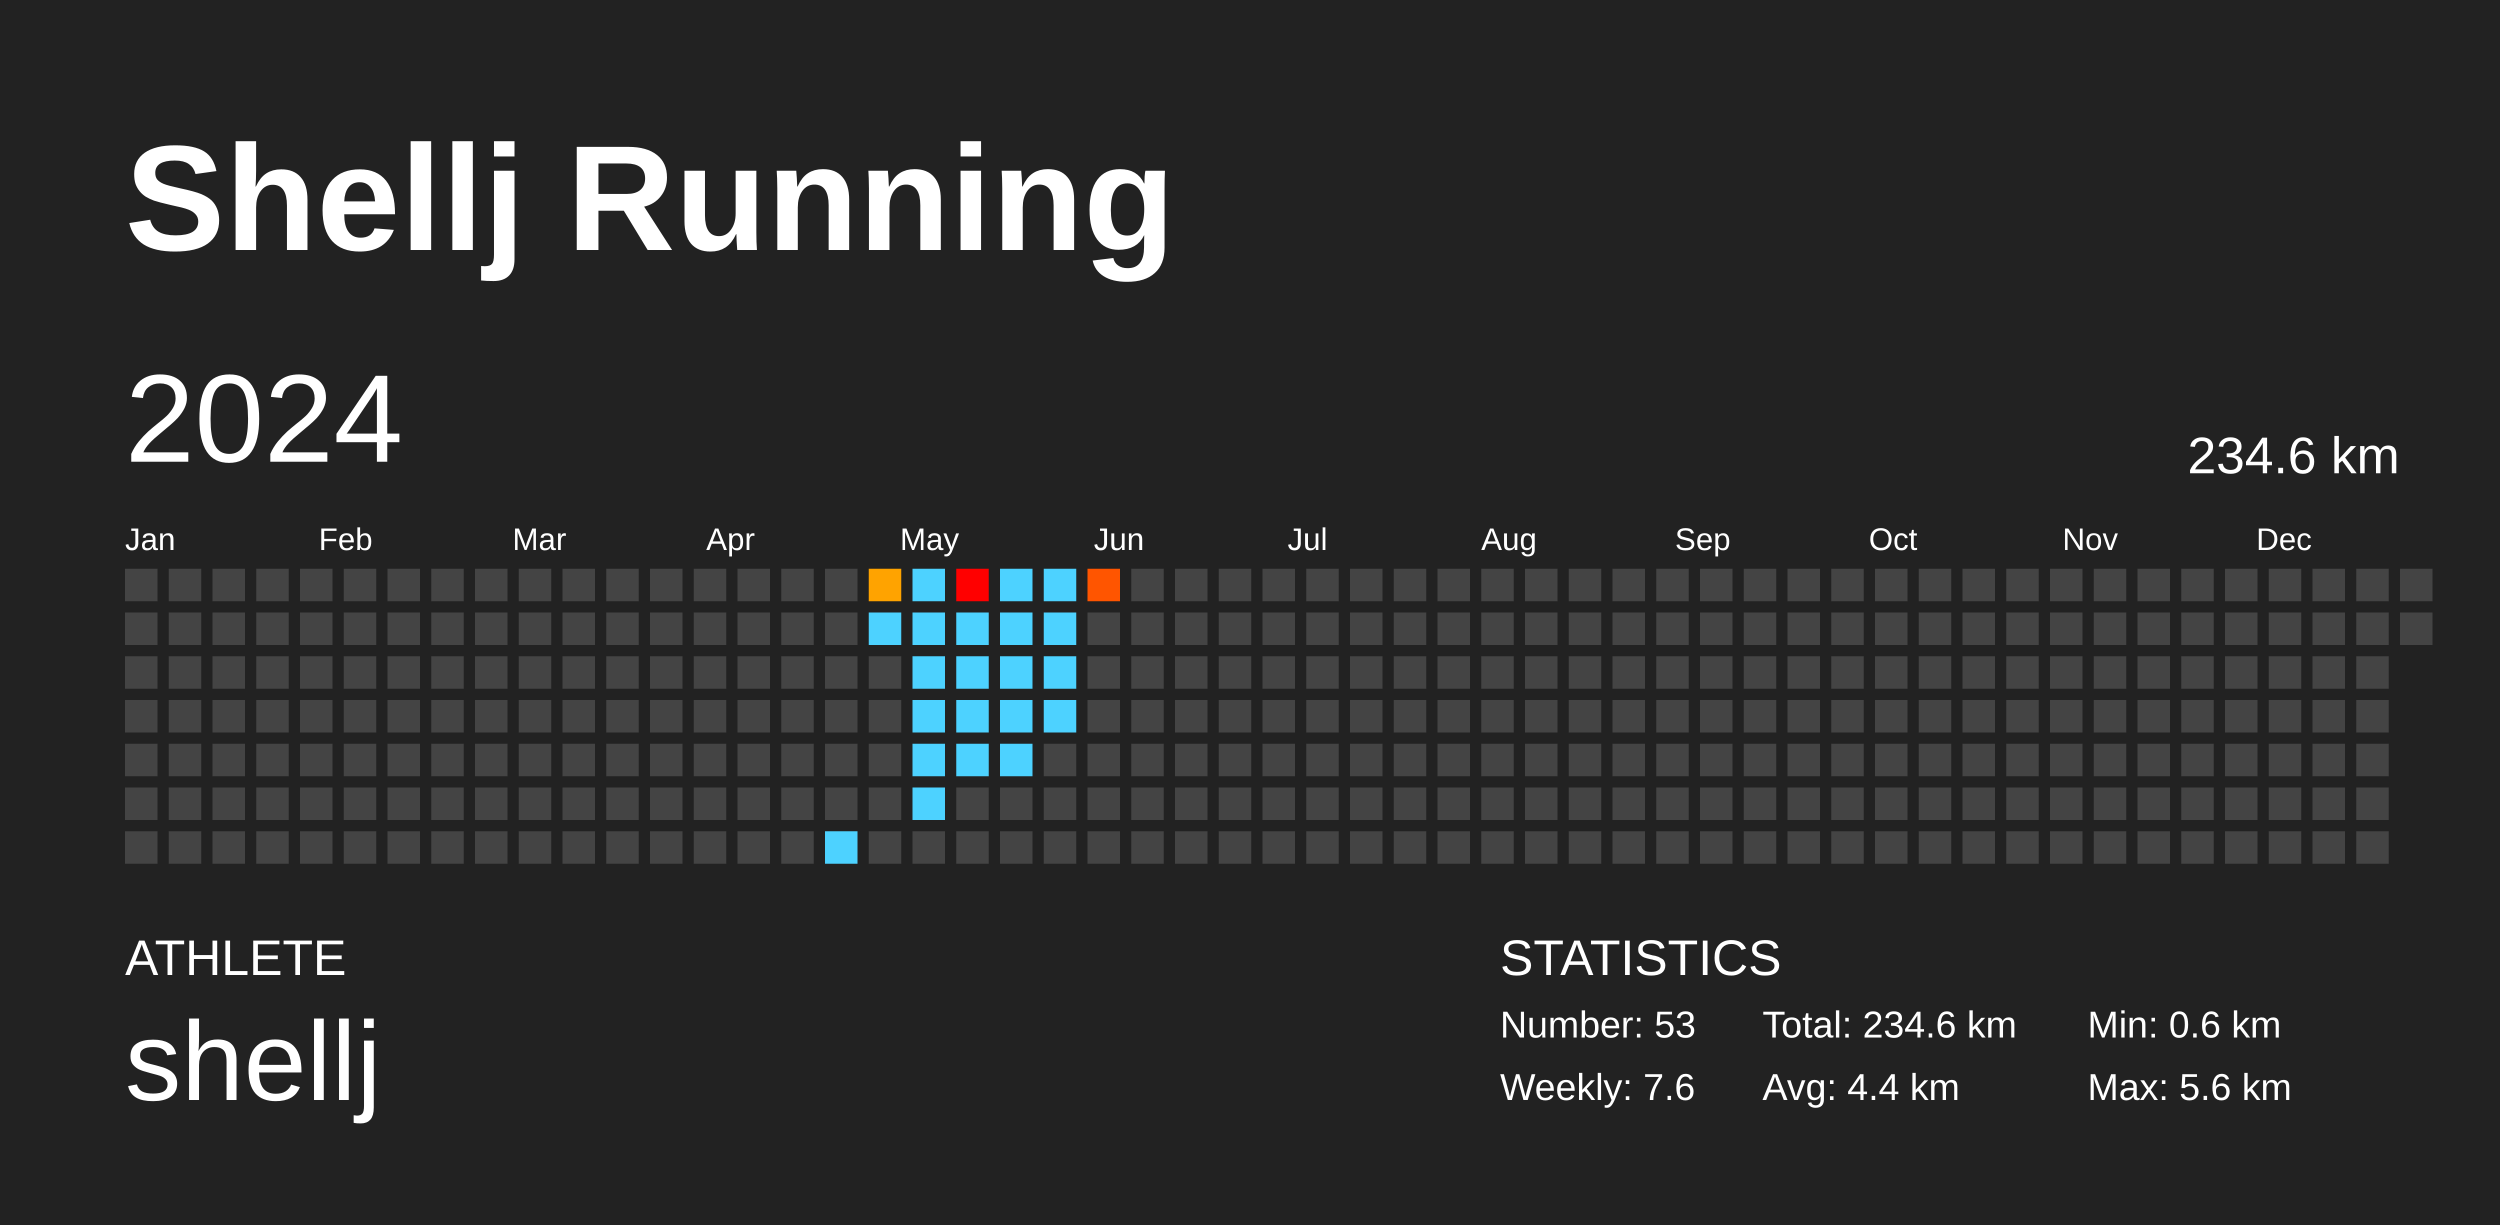
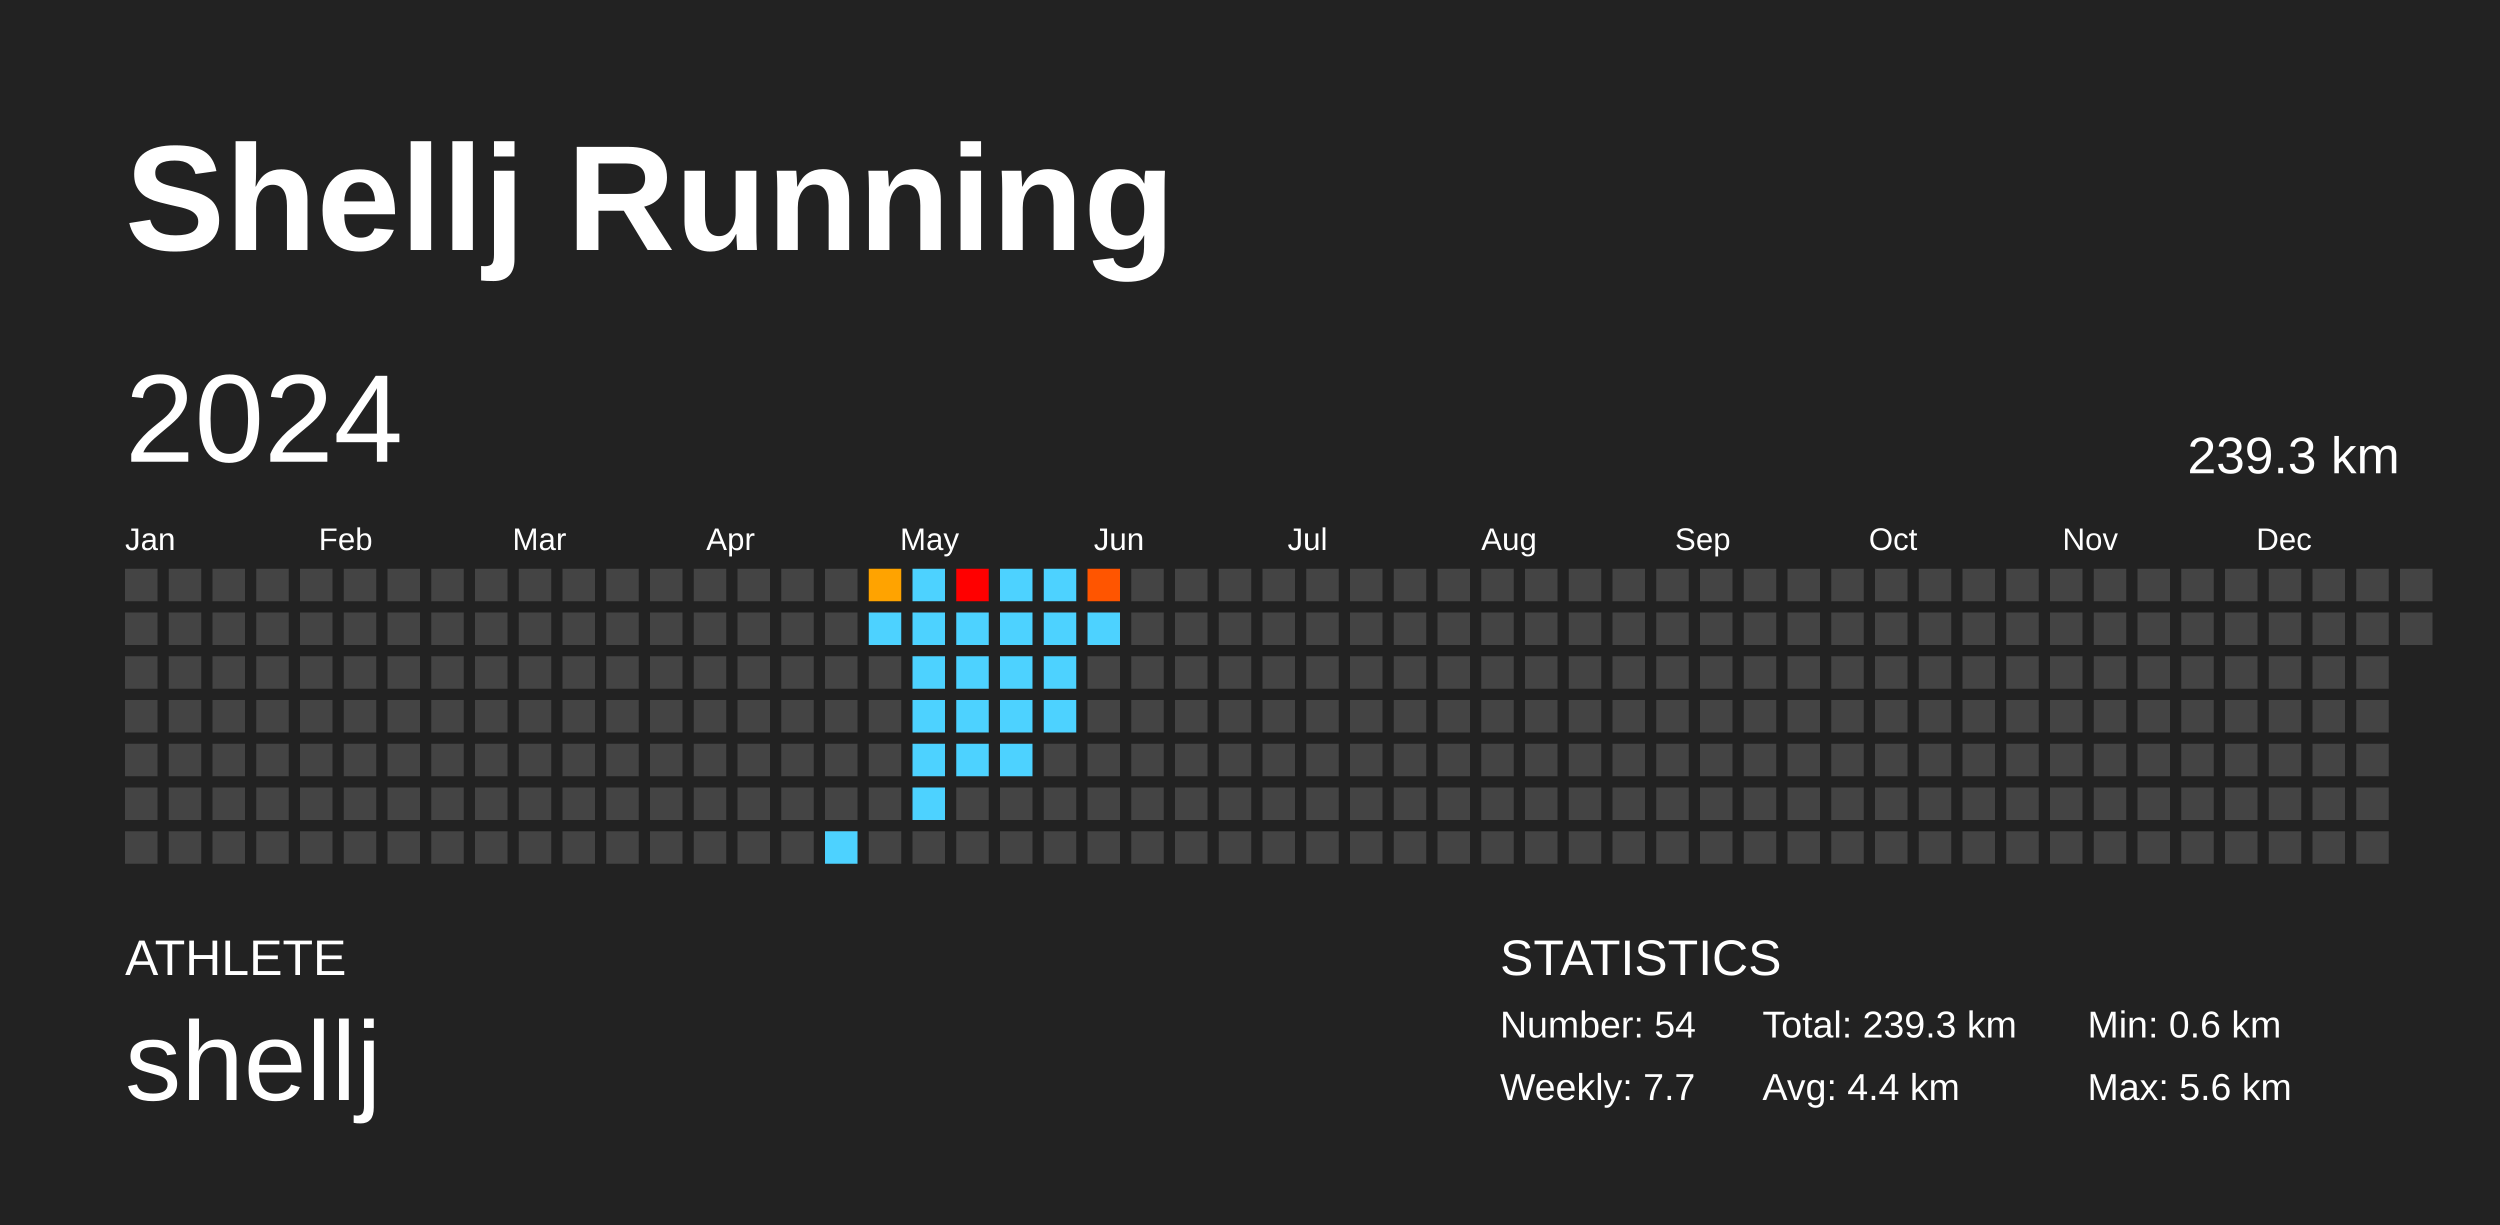
<svg xmlns="http://www.w3.org/2000/svg" baseProfile="full" height="98mm" version="1.1" viewBox="0,0,200,98" width="200mm">
  <defs />
  <rect fill="#222222" height="98" width="200" x="0" y="0" />
  <text fill="#FFFFFF" style="font-size:12px; font-family:Arial; font-weight:bold;" x="10" y="20">Shellj Running</text>
  <text fill="#FFFFFF" style="font-size:4px; font-family:Arial" x="10" y="78">ATHLETE</text>
  <text fill="#FFFFFF" style="font-size:9px; font-family:Arial" x="10" y="88">shellj</text>
  <text fill="#FFFFFF" style="font-size:4px; font-family:Arial" x="120" y="78">STATISTICS</text>
-   <text fill="#FFFFFF" style="font-size:3px; font-family:Arial" x="120" y="83">Number: 53</text>
-   <text fill="#FFFFFF" style="font-size:3px; font-family:Arial" x="120" y="88">Weekly: 7.6</text>
-   <text fill="#FFFFFF" style="font-size:3px; font-family:Arial" x="141" y="83">Total: 234.6 km</text>
+   <text fill="#FFFFFF" style="font-size:3px; font-family:Arial" x="120" y="83">Number: 54</text>
+   <text fill="#FFFFFF" style="font-size:3px; font-family:Arial" x="120" y="88">Weekly: 7.7</text>
+   <text fill="#FFFFFF" style="font-size:3px; font-family:Arial" x="141" y="83">Total: 239.3 km</text>
  <text fill="#FFFFFF" style="font-size:3px; font-family:Arial" x="141" y="88">Avg: 4.4 km</text>
  <text fill="#FFFFFF" style="font-size:3px; font-family:Arial" x="167" y="83">Min: 0.6 km</text>
  <text fill="#FFFFFF" style="font-size:3px; font-family:Arial" x="167" y="88">Max: 5.6 km</text>
  <text dominant-baseline="hanging" fill="#FFFFFF" style="font-size:10.0px; font-family:Arial;" x="10" y="30">2024</text>
-   <text dominant-baseline="hanging" fill="#FFFFFF" style="font-size:4.125px; font-family:Arial;" x="175" y="35">234.6 km</text>
+   <text dominant-baseline="hanging" fill="#FFFFFF" style="font-size:4.125px; font-family:Arial;" x="175" y="35">239.3 km</text>
  <text fill="#FFFFFF" style="font-size:2.5px; font-family:Arial" x="10.0" y="44">Jan</text>
  <text fill="#FFFFFF" style="font-size:2.5px; font-family:Arial" x="25.5" y="44">Feb</text>
  <text fill="#FFFFFF" style="font-size:2.5px; font-family:Arial" x="41.0" y="44">Mar</text>
  <text fill="#FFFFFF" style="font-size:2.5px; font-family:Arial" x="56.5" y="44">Apr</text>
  <text fill="#FFFFFF" style="font-size:2.5px; font-family:Arial" x="72.0" y="44">May</text>
  <text fill="#FFFFFF" style="font-size:2.5px; font-family:Arial" x="87.5" y="44">Jun</text>
  <text fill="#FFFFFF" style="font-size:2.5px; font-family:Arial" x="103.0" y="44">Jul</text>
  <text fill="#FFFFFF" style="font-size:2.5px; font-family:Arial" x="118.5" y="44">Aug</text>
  <text fill="#FFFFFF" style="font-size:2.5px; font-family:Arial" x="134.0" y="44">Sep</text>
  <text fill="#FFFFFF" style="font-size:2.5px; font-family:Arial" x="149.5" y="44">Oct</text>
  <text fill="#FFFFFF" style="font-size:2.5px; font-family:Arial" x="165.0" y="44">Nov</text>
  <text fill="#FFFFFF" style="font-size:2.5px; font-family:Arial" x="180.5" y="44">Dec</text>
  <rect fill="#444444" height="2.6" width="2.6" x="10.0" y="45.5" />
  <rect fill="#444444" height="2.6" width="2.6" x="10.0" y="49.0" />
  <rect fill="#444444" height="2.6" width="2.6" x="10.0" y="52.5" />
  <rect fill="#444444" height="2.6" width="2.6" x="10.0" y="56.0" />
  <rect fill="#444444" height="2.6" width="2.6" x="10.0" y="59.5" />
  <rect fill="#444444" height="2.6" width="2.6" x="10.0" y="63.0" />
  <rect fill="#444444" height="2.6" width="2.6" x="10.0" y="66.5" />
  <rect fill="#444444" height="2.6" width="2.6" x="13.5" y="45.5" />
  <rect fill="#444444" height="2.6" width="2.6" x="13.5" y="49.0" />
  <rect fill="#444444" height="2.6" width="2.6" x="13.5" y="52.5" />
  <rect fill="#444444" height="2.6" width="2.6" x="13.5" y="56.0" />
  <rect fill="#444444" height="2.6" width="2.6" x="13.5" y="59.5" />
  <rect fill="#444444" height="2.6" width="2.6" x="13.5" y="63.0" />
  <rect fill="#444444" height="2.6" width="2.6" x="13.5" y="66.5" />
  <rect fill="#444444" height="2.6" width="2.6" x="17.0" y="45.5" />
  <rect fill="#444444" height="2.6" width="2.6" x="17.0" y="49.0" />
  <rect fill="#444444" height="2.6" width="2.6" x="17.0" y="52.5" />
  <rect fill="#444444" height="2.6" width="2.6" x="17.0" y="56.0" />
  <rect fill="#444444" height="2.6" width="2.6" x="17.0" y="59.5" />
  <rect fill="#444444" height="2.6" width="2.6" x="17.0" y="63.0" />
  <rect fill="#444444" height="2.6" width="2.6" x="17.0" y="66.5" />
  <rect fill="#444444" height="2.6" width="2.6" x="20.5" y="45.5" />
  <rect fill="#444444" height="2.6" width="2.6" x="20.5" y="49.0" />
  <rect fill="#444444" height="2.6" width="2.6" x="20.5" y="52.5" />
  <rect fill="#444444" height="2.6" width="2.6" x="20.5" y="56.0" />
  <rect fill="#444444" height="2.6" width="2.6" x="20.5" y="59.5" />
  <rect fill="#444444" height="2.6" width="2.6" x="20.5" y="63.0" />
  <rect fill="#444444" height="2.6" width="2.6" x="20.5" y="66.5" />
  <rect fill="#444444" height="2.6" width="2.6" x="24.0" y="45.5" />
  <rect fill="#444444" height="2.6" width="2.6" x="24.0" y="49.0" />
  <rect fill="#444444" height="2.6" width="2.6" x="24.0" y="52.5" />
  <rect fill="#444444" height="2.6" width="2.6" x="24.0" y="56.0" />
  <rect fill="#444444" height="2.6" width="2.6" x="24.0" y="59.5" />
  <rect fill="#444444" height="2.6" width="2.6" x="24.0" y="63.0" />
  <rect fill="#444444" height="2.6" width="2.6" x="24.0" y="66.5" />
  <rect fill="#444444" height="2.6" width="2.6" x="27.5" y="45.5" />
  <rect fill="#444444" height="2.6" width="2.6" x="27.5" y="49.0" />
  <rect fill="#444444" height="2.6" width="2.6" x="27.5" y="52.5" />
  <rect fill="#444444" height="2.6" width="2.6" x="27.5" y="56.0" />
  <rect fill="#444444" height="2.6" width="2.6" x="27.5" y="59.5" />
  <rect fill="#444444" height="2.6" width="2.6" x="27.5" y="63.0" />
  <rect fill="#444444" height="2.6" width="2.6" x="27.5" y="66.5" />
  <rect fill="#444444" height="2.6" width="2.6" x="31.0" y="45.5" />
  <rect fill="#444444" height="2.6" width="2.6" x="31.0" y="49.0" />
  <rect fill="#444444" height="2.6" width="2.6" x="31.0" y="52.5" />
  <rect fill="#444444" height="2.6" width="2.6" x="31.0" y="56.0" />
  <rect fill="#444444" height="2.6" width="2.6" x="31.0" y="59.5" />
  <rect fill="#444444" height="2.6" width="2.6" x="31.0" y="63.0" />
  <rect fill="#444444" height="2.6" width="2.6" x="31.0" y="66.5" />
  <rect fill="#444444" height="2.6" width="2.6" x="34.5" y="45.5" />
  <rect fill="#444444" height="2.6" width="2.6" x="34.5" y="49.0" />
  <rect fill="#444444" height="2.6" width="2.6" x="34.5" y="52.5" />
  <rect fill="#444444" height="2.6" width="2.6" x="34.5" y="56.0" />
  <rect fill="#444444" height="2.6" width="2.6" x="34.5" y="59.5" />
  <rect fill="#444444" height="2.6" width="2.6" x="34.5" y="63.0" />
  <rect fill="#444444" height="2.6" width="2.6" x="34.5" y="66.5" />
  <rect fill="#444444" height="2.6" width="2.6" x="38.0" y="45.5" />
  <rect fill="#444444" height="2.6" width="2.6" x="38.0" y="49.0" />
  <rect fill="#444444" height="2.6" width="2.6" x="38.0" y="52.5" />
  <rect fill="#444444" height="2.6" width="2.6" x="38.0" y="56.0" />
  <rect fill="#444444" height="2.6" width="2.6" x="38.0" y="59.5" />
  <rect fill="#444444" height="2.6" width="2.6" x="38.0" y="63.0" />
  <rect fill="#444444" height="2.6" width="2.6" x="38.0" y="66.5" />
  <rect fill="#444444" height="2.6" width="2.6" x="41.5" y="45.5" />
  <rect fill="#444444" height="2.6" width="2.6" x="41.5" y="49.0" />
  <rect fill="#444444" height="2.6" width="2.6" x="41.5" y="52.5" />
  <rect fill="#444444" height="2.6" width="2.6" x="41.5" y="56.0" />
  <rect fill="#444444" height="2.6" width="2.6" x="41.5" y="59.5" />
  <rect fill="#444444" height="2.6" width="2.6" x="41.5" y="63.0" />
  <rect fill="#444444" height="2.6" width="2.6" x="41.5" y="66.5" />
  <rect fill="#444444" height="2.6" width="2.6" x="45.0" y="45.5" />
  <rect fill="#444444" height="2.6" width="2.6" x="45.0" y="49.0" />
  <rect fill="#444444" height="2.6" width="2.6" x="45.0" y="52.5" />
  <rect fill="#444444" height="2.6" width="2.6" x="45.0" y="56.0" />
  <rect fill="#444444" height="2.6" width="2.6" x="45.0" y="59.5" />
  <rect fill="#444444" height="2.6" width="2.6" x="45.0" y="63.0" />
  <rect fill="#444444" height="2.6" width="2.6" x="45.0" y="66.5" />
  <rect fill="#444444" height="2.6" width="2.6" x="48.5" y="45.5" />
  <rect fill="#444444" height="2.6" width="2.6" x="48.5" y="49.0" />
  <rect fill="#444444" height="2.6" width="2.6" x="48.5" y="52.5" />
  <rect fill="#444444" height="2.6" width="2.6" x="48.5" y="56.0" />
  <rect fill="#444444" height="2.6" width="2.6" x="48.5" y="59.5" />
  <rect fill="#444444" height="2.6" width="2.6" x="48.5" y="63.0" />
  <rect fill="#444444" height="2.6" width="2.6" x="48.5" y="66.5" />
  <rect fill="#444444" height="2.6" width="2.6" x="52.0" y="45.5" />
  <rect fill="#444444" height="2.6" width="2.6" x="52.0" y="49.0" />
  <rect fill="#444444" height="2.6" width="2.6" x="52.0" y="52.5" />
  <rect fill="#444444" height="2.6" width="2.6" x="52.0" y="56.0" />
  <rect fill="#444444" height="2.6" width="2.6" x="52.0" y="59.5" />
  <rect fill="#444444" height="2.6" width="2.6" x="52.0" y="63.0" />
  <rect fill="#444444" height="2.6" width="2.6" x="52.0" y="66.5" />
  <rect fill="#444444" height="2.6" width="2.6" x="55.5" y="45.5" />
  <rect fill="#444444" height="2.6" width="2.6" x="55.5" y="49.0" />
  <rect fill="#444444" height="2.6" width="2.6" x="55.5" y="52.5" />
  <rect fill="#444444" height="2.6" width="2.6" x="55.5" y="56.0" />
  <rect fill="#444444" height="2.6" width="2.6" x="55.5" y="59.5" />
  <rect fill="#444444" height="2.6" width="2.6" x="55.5" y="63.0" />
  <rect fill="#444444" height="2.6" width="2.6" x="55.5" y="66.5" />
  <rect fill="#444444" height="2.6" width="2.6" x="59.0" y="45.5" />
  <rect fill="#444444" height="2.6" width="2.6" x="59.0" y="49.0" />
  <rect fill="#444444" height="2.6" width="2.6" x="59.0" y="52.5" />
  <rect fill="#444444" height="2.6" width="2.6" x="59.0" y="56.0" />
  <rect fill="#444444" height="2.6" width="2.6" x="59.0" y="59.5" />
  <rect fill="#444444" height="2.6" width="2.6" x="59.0" y="63.0" />
  <rect fill="#444444" height="2.6" width="2.6" x="59.0" y="66.5" />
  <rect fill="#444444" height="2.6" width="2.6" x="62.5" y="45.5" />
  <rect fill="#444444" height="2.6" width="2.6" x="62.5" y="49.0" />
  <rect fill="#444444" height="2.6" width="2.6" x="62.5" y="52.5" />
  <rect fill="#444444" height="2.6" width="2.6" x="62.5" y="56.0" />
  <rect fill="#444444" height="2.6" width="2.6" x="62.5" y="59.5" />
  <rect fill="#444444" height="2.6" width="2.6" x="62.5" y="63.0" />
  <rect fill="#444444" height="2.6" width="2.6" x="62.5" y="66.5" />
  <rect fill="#444444" height="2.6" width="2.6" x="66.0" y="45.5" />
  <rect fill="#444444" height="2.6" width="2.6" x="66.0" y="49.0" />
  <rect fill="#444444" height="2.6" width="2.6" x="66.0" y="52.5" />
  <rect fill="#444444" height="2.6" width="2.6" x="66.0" y="56.0" />
  <rect fill="#444444" height="2.6" width="2.6" x="66.0" y="59.5" />
  <rect fill="#444444" height="2.6" width="2.6" x="66.0" y="63.0" />
  <rect fill="#4dd2ff" height="2.6" width="2.6" x="66.0" y="66.5" />
  <rect fill="#ffa300" height="2.6" width="2.6" x="69.5" y="45.5" />
  <rect fill="#4dd2ff" height="2.6" width="2.6" x="69.5" y="49.0" />
  <rect fill="#444444" height="2.6" width="2.6" x="69.5" y="52.5" />
  <rect fill="#444444" height="2.6" width="2.6" x="69.5" y="56.0" />
  <rect fill="#444444" height="2.6" width="2.6" x="69.5" y="59.5" />
  <rect fill="#444444" height="2.6" width="2.6" x="69.5" y="63.0" />
  <rect fill="#444444" height="2.6" width="2.6" x="69.5" y="66.5" />
  <rect fill="#4dd2ff" height="2.6" width="2.6" x="73.0" y="45.5" />
  <rect fill="#4dd2ff" height="2.6" width="2.6" x="73.0" y="49.0" />
  <rect fill="#4dd2ff" height="2.6" width="2.6" x="73.0" y="52.5" />
  <rect fill="#4dd2ff" height="2.6" width="2.6" x="73.0" y="56.0" />
  <rect fill="#4dd2ff" height="2.6" width="2.6" x="73.0" y="59.5" />
  <rect fill="#4dd2ff" height="2.6" width="2.6" x="73.0" y="63.0" />
  <rect fill="#444444" height="2.6" width="2.6" x="73.0" y="66.5" />
  <rect fill="red" height="2.6" width="2.6" x="76.5" y="45.5" />
  <rect fill="#4dd2ff" height="2.6" width="2.6" x="76.5" y="49.0" />
  <rect fill="#4dd2ff" height="2.6" width="2.6" x="76.5" y="52.5" />
  <rect fill="#4dd2ff" height="2.6" width="2.6" x="76.5" y="56.0" />
  <rect fill="#4dd2ff" height="2.6" width="2.6" x="76.5" y="59.5" />
  <rect fill="#444444" height="2.6" width="2.6" x="76.5" y="63.0" />
  <rect fill="#444444" height="2.6" width="2.6" x="76.5" y="66.5" />
  <rect fill="#4dd2ff" height="2.6" width="2.6" x="80.0" y="45.5" />
  <rect fill="#4dd2ff" height="2.6" width="2.6" x="80.0" y="49.0" />
  <rect fill="#4dd2ff" height="2.6" width="2.6" x="80.0" y="52.5" />
  <rect fill="#4dd2ff" height="2.6" width="2.6" x="80.0" y="56.0" />
  <rect fill="#4dd2ff" height="2.6" width="2.6" x="80.0" y="59.5" />
  <rect fill="#444444" height="2.6" width="2.6" x="80.0" y="63.0" />
  <rect fill="#444444" height="2.6" width="2.6" x="80.0" y="66.5" />
  <rect fill="#4dd2ff" height="2.6" width="2.6" x="83.5" y="45.5" />
  <rect fill="#4dd2ff" height="2.6" width="2.6" x="83.5" y="49.0" />
  <rect fill="#4dd2ff" height="2.6" width="2.6" x="83.5" y="52.5" />
  <rect fill="#4dd2ff" height="2.6" width="2.6" x="83.5" y="56.0" />
  <rect fill="#444444" height="2.6" width="2.6" x="83.5" y="59.5" />
  <rect fill="#444444" height="2.6" width="2.6" x="83.5" y="63.0" />
  <rect fill="#444444" height="2.6" width="2.6" x="83.5" y="66.5" />
  <rect fill="#ff5500" height="2.6" width="2.6" x="87.0" y="45.5" />
-   <rect fill="#444444" height="2.6" width="2.6" x="87.0" y="49.0" />
+   <rect fill="#4dd2ff" height="2.6" width="2.6" x="87.0" y="49.0" />
  <rect fill="#444444" height="2.6" width="2.6" x="87.0" y="52.5" />
  <rect fill="#444444" height="2.6" width="2.6" x="87.0" y="56.0" />
  <rect fill="#444444" height="2.6" width="2.6" x="87.0" y="59.5" />
  <rect fill="#444444" height="2.6" width="2.6" x="87.0" y="63.0" />
  <rect fill="#444444" height="2.6" width="2.6" x="87.0" y="66.5" />
  <rect fill="#444444" height="2.6" width="2.6" x="90.5" y="45.5" />
  <rect fill="#444444" height="2.6" width="2.6" x="90.5" y="49.0" />
  <rect fill="#444444" height="2.6" width="2.6" x="90.5" y="52.5" />
  <rect fill="#444444" height="2.6" width="2.6" x="90.5" y="56.0" />
  <rect fill="#444444" height="2.6" width="2.6" x="90.5" y="59.5" />
  <rect fill="#444444" height="2.6" width="2.6" x="90.5" y="63.0" />
  <rect fill="#444444" height="2.6" width="2.6" x="90.5" y="66.5" />
  <rect fill="#444444" height="2.6" width="2.6" x="94.0" y="45.5" />
  <rect fill="#444444" height="2.6" width="2.6" x="94.0" y="49.0" />
  <rect fill="#444444" height="2.6" width="2.6" x="94.0" y="52.5" />
  <rect fill="#444444" height="2.6" width="2.6" x="94.0" y="56.0" />
  <rect fill="#444444" height="2.6" width="2.6" x="94.0" y="59.5" />
  <rect fill="#444444" height="2.6" width="2.6" x="94.0" y="63.0" />
  <rect fill="#444444" height="2.6" width="2.6" x="94.0" y="66.5" />
  <rect fill="#444444" height="2.6" width="2.6" x="97.5" y="45.5" />
  <rect fill="#444444" height="2.6" width="2.6" x="97.5" y="49.0" />
  <rect fill="#444444" height="2.6" width="2.6" x="97.5" y="52.5" />
  <rect fill="#444444" height="2.6" width="2.6" x="97.5" y="56.0" />
  <rect fill="#444444" height="2.6" width="2.6" x="97.5" y="59.5" />
  <rect fill="#444444" height="2.6" width="2.6" x="97.5" y="63.0" />
  <rect fill="#444444" height="2.6" width="2.6" x="97.5" y="66.5" />
  <rect fill="#444444" height="2.6" width="2.6" x="101.0" y="45.5" />
  <rect fill="#444444" height="2.6" width="2.6" x="101.0" y="49.0" />
  <rect fill="#444444" height="2.6" width="2.6" x="101.0" y="52.5" />
  <rect fill="#444444" height="2.6" width="2.6" x="101.0" y="56.0" />
  <rect fill="#444444" height="2.6" width="2.6" x="101.0" y="59.5" />
  <rect fill="#444444" height="2.6" width="2.6" x="101.0" y="63.0" />
  <rect fill="#444444" height="2.6" width="2.6" x="101.0" y="66.5" />
  <rect fill="#444444" height="2.6" width="2.6" x="104.5" y="45.5" />
  <rect fill="#444444" height="2.6" width="2.6" x="104.5" y="49.0" />
  <rect fill="#444444" height="2.6" width="2.6" x="104.5" y="52.5" />
  <rect fill="#444444" height="2.6" width="2.6" x="104.5" y="56.0" />
  <rect fill="#444444" height="2.6" width="2.6" x="104.5" y="59.5" />
  <rect fill="#444444" height="2.6" width="2.6" x="104.5" y="63.0" />
  <rect fill="#444444" height="2.6" width="2.6" x="104.5" y="66.5" />
  <rect fill="#444444" height="2.6" width="2.6" x="108.0" y="45.5" />
  <rect fill="#444444" height="2.6" width="2.6" x="108.0" y="49.0" />
  <rect fill="#444444" height="2.6" width="2.6" x="108.0" y="52.5" />
  <rect fill="#444444" height="2.6" width="2.6" x="108.0" y="56.0" />
  <rect fill="#444444" height="2.6" width="2.6" x="108.0" y="59.5" />
  <rect fill="#444444" height="2.6" width="2.6" x="108.0" y="63.0" />
  <rect fill="#444444" height="2.6" width="2.6" x="108.0" y="66.5" />
  <rect fill="#444444" height="2.6" width="2.6" x="111.5" y="45.5" />
  <rect fill="#444444" height="2.6" width="2.6" x="111.5" y="49.0" />
  <rect fill="#444444" height="2.6" width="2.6" x="111.5" y="52.5" />
  <rect fill="#444444" height="2.6" width="2.6" x="111.5" y="56.0" />
  <rect fill="#444444" height="2.6" width="2.6" x="111.5" y="59.5" />
  <rect fill="#444444" height="2.6" width="2.6" x="111.5" y="63.0" />
  <rect fill="#444444" height="2.6" width="2.6" x="111.5" y="66.5" />
  <rect fill="#444444" height="2.6" width="2.6" x="115.0" y="45.5" />
  <rect fill="#444444" height="2.6" width="2.6" x="115.0" y="49.0" />
  <rect fill="#444444" height="2.6" width="2.6" x="115.0" y="52.5" />
  <rect fill="#444444" height="2.6" width="2.6" x="115.0" y="56.0" />
  <rect fill="#444444" height="2.6" width="2.6" x="115.0" y="59.5" />
  <rect fill="#444444" height="2.6" width="2.6" x="115.0" y="63.0" />
  <rect fill="#444444" height="2.6" width="2.6" x="115.0" y="66.5" />
  <rect fill="#444444" height="2.6" width="2.6" x="118.5" y="45.5" />
  <rect fill="#444444" height="2.6" width="2.6" x="118.5" y="49.0" />
  <rect fill="#444444" height="2.6" width="2.6" x="118.5" y="52.5" />
  <rect fill="#444444" height="2.6" width="2.6" x="118.5" y="56.0" />
  <rect fill="#444444" height="2.6" width="2.6" x="118.5" y="59.5" />
  <rect fill="#444444" height="2.6" width="2.6" x="118.5" y="63.0" />
  <rect fill="#444444" height="2.6" width="2.6" x="118.5" y="66.5" />
  <rect fill="#444444" height="2.6" width="2.6" x="122.0" y="45.5" />
  <rect fill="#444444" height="2.6" width="2.6" x="122.0" y="49.0" />
  <rect fill="#444444" height="2.6" width="2.6" x="122.0" y="52.5" />
  <rect fill="#444444" height="2.6" width="2.6" x="122.0" y="56.0" />
  <rect fill="#444444" height="2.6" width="2.6" x="122.0" y="59.5" />
  <rect fill="#444444" height="2.6" width="2.6" x="122.0" y="63.0" />
  <rect fill="#444444" height="2.6" width="2.6" x="122.0" y="66.5" />
  <rect fill="#444444" height="2.6" width="2.6" x="125.5" y="45.5" />
  <rect fill="#444444" height="2.6" width="2.6" x="125.5" y="49.0" />
  <rect fill="#444444" height="2.6" width="2.6" x="125.5" y="52.5" />
  <rect fill="#444444" height="2.6" width="2.6" x="125.5" y="56.0" />
  <rect fill="#444444" height="2.6" width="2.6" x="125.5" y="59.5" />
  <rect fill="#444444" height="2.6" width="2.6" x="125.5" y="63.0" />
  <rect fill="#444444" height="2.6" width="2.6" x="125.5" y="66.5" />
  <rect fill="#444444" height="2.6" width="2.6" x="129.0" y="45.5" />
  <rect fill="#444444" height="2.6" width="2.6" x="129.0" y="49.0" />
  <rect fill="#444444" height="2.6" width="2.6" x="129.0" y="52.5" />
  <rect fill="#444444" height="2.6" width="2.6" x="129.0" y="56.0" />
  <rect fill="#444444" height="2.6" width="2.6" x="129.0" y="59.5" />
  <rect fill="#444444" height="2.6" width="2.6" x="129.0" y="63.0" />
  <rect fill="#444444" height="2.6" width="2.6" x="129.0" y="66.5" />
  <rect fill="#444444" height="2.6" width="2.6" x="132.5" y="45.5" />
  <rect fill="#444444" height="2.6" width="2.6" x="132.5" y="49.0" />
  <rect fill="#444444" height="2.6" width="2.6" x="132.5" y="52.5" />
  <rect fill="#444444" height="2.6" width="2.6" x="132.5" y="56.0" />
  <rect fill="#444444" height="2.6" width="2.6" x="132.5" y="59.5" />
  <rect fill="#444444" height="2.6" width="2.6" x="132.5" y="63.0" />
  <rect fill="#444444" height="2.6" width="2.6" x="132.5" y="66.5" />
  <rect fill="#444444" height="2.6" width="2.6" x="136.0" y="45.5" />
  <rect fill="#444444" height="2.6" width="2.6" x="136.0" y="49.0" />
  <rect fill="#444444" height="2.6" width="2.6" x="136.0" y="52.5" />
  <rect fill="#444444" height="2.6" width="2.6" x="136.0" y="56.0" />
  <rect fill="#444444" height="2.6" width="2.6" x="136.0" y="59.5" />
  <rect fill="#444444" height="2.6" width="2.6" x="136.0" y="63.0" />
  <rect fill="#444444" height="2.6" width="2.6" x="136.0" y="66.5" />
  <rect fill="#444444" height="2.6" width="2.6" x="139.5" y="45.5" />
  <rect fill="#444444" height="2.6" width="2.6" x="139.5" y="49.0" />
  <rect fill="#444444" height="2.6" width="2.6" x="139.5" y="52.5" />
  <rect fill="#444444" height="2.6" width="2.6" x="139.5" y="56.0" />
  <rect fill="#444444" height="2.6" width="2.6" x="139.5" y="59.5" />
  <rect fill="#444444" height="2.6" width="2.6" x="139.5" y="63.0" />
  <rect fill="#444444" height="2.6" width="2.6" x="139.5" y="66.5" />
  <rect fill="#444444" height="2.6" width="2.6" x="143.0" y="45.5" />
  <rect fill="#444444" height="2.6" width="2.6" x="143.0" y="49.0" />
  <rect fill="#444444" height="2.6" width="2.6" x="143.0" y="52.5" />
  <rect fill="#444444" height="2.6" width="2.6" x="143.0" y="56.0" />
  <rect fill="#444444" height="2.6" width="2.6" x="143.0" y="59.5" />
  <rect fill="#444444" height="2.6" width="2.6" x="143.0" y="63.0" />
  <rect fill="#444444" height="2.6" width="2.6" x="143.0" y="66.5" />
  <rect fill="#444444" height="2.6" width="2.6" x="146.5" y="45.5" />
  <rect fill="#444444" height="2.6" width="2.6" x="146.5" y="49.0" />
  <rect fill="#444444" height="2.6" width="2.6" x="146.5" y="52.5" />
  <rect fill="#444444" height="2.6" width="2.6" x="146.5" y="56.0" />
  <rect fill="#444444" height="2.6" width="2.6" x="146.5" y="59.5" />
  <rect fill="#444444" height="2.6" width="2.6" x="146.5" y="63.0" />
  <rect fill="#444444" height="2.6" width="2.6" x="146.5" y="66.5" />
  <rect fill="#444444" height="2.6" width="2.6" x="150.0" y="45.5" />
  <rect fill="#444444" height="2.6" width="2.6" x="150.0" y="49.0" />
  <rect fill="#444444" height="2.6" width="2.6" x="150.0" y="52.5" />
  <rect fill="#444444" height="2.6" width="2.6" x="150.0" y="56.0" />
  <rect fill="#444444" height="2.6" width="2.6" x="150.0" y="59.5" />
  <rect fill="#444444" height="2.6" width="2.6" x="150.0" y="63.0" />
  <rect fill="#444444" height="2.6" width="2.6" x="150.0" y="66.5" />
  <rect fill="#444444" height="2.6" width="2.6" x="153.5" y="45.5" />
  <rect fill="#444444" height="2.6" width="2.6" x="153.5" y="49.0" />
  <rect fill="#444444" height="2.6" width="2.6" x="153.5" y="52.5" />
  <rect fill="#444444" height="2.6" width="2.6" x="153.5" y="56.0" />
  <rect fill="#444444" height="2.6" width="2.6" x="153.5" y="59.5" />
  <rect fill="#444444" height="2.6" width="2.6" x="153.5" y="63.0" />
  <rect fill="#444444" height="2.6" width="2.6" x="153.5" y="66.5" />
  <rect fill="#444444" height="2.6" width="2.6" x="157.0" y="45.5" />
  <rect fill="#444444" height="2.6" width="2.6" x="157.0" y="49.0" />
  <rect fill="#444444" height="2.6" width="2.6" x="157.0" y="52.5" />
  <rect fill="#444444" height="2.6" width="2.6" x="157.0" y="56.0" />
  <rect fill="#444444" height="2.6" width="2.6" x="157.0" y="59.5" />
  <rect fill="#444444" height="2.6" width="2.6" x="157.0" y="63.0" />
  <rect fill="#444444" height="2.6" width="2.6" x="157.0" y="66.5" />
  <rect fill="#444444" height="2.6" width="2.6" x="160.5" y="45.5" />
  <rect fill="#444444" height="2.6" width="2.6" x="160.5" y="49.0" />
  <rect fill="#444444" height="2.6" width="2.6" x="160.5" y="52.5" />
  <rect fill="#444444" height="2.6" width="2.6" x="160.5" y="56.0" />
  <rect fill="#444444" height="2.6" width="2.6" x="160.5" y="59.5" />
  <rect fill="#444444" height="2.6" width="2.6" x="160.5" y="63.0" />
  <rect fill="#444444" height="2.6" width="2.6" x="160.5" y="66.5" />
  <rect fill="#444444" height="2.6" width="2.6" x="164.0" y="45.5" />
  <rect fill="#444444" height="2.6" width="2.6" x="164.0" y="49.0" />
  <rect fill="#444444" height="2.6" width="2.6" x="164.0" y="52.5" />
  <rect fill="#444444" height="2.6" width="2.6" x="164.0" y="56.0" />
  <rect fill="#444444" height="2.6" width="2.6" x="164.0" y="59.5" />
  <rect fill="#444444" height="2.6" width="2.6" x="164.0" y="63.0" />
  <rect fill="#444444" height="2.6" width="2.6" x="164.0" y="66.5" />
  <rect fill="#444444" height="2.6" width="2.6" x="167.5" y="45.5" />
  <rect fill="#444444" height="2.6" width="2.6" x="167.5" y="49.0" />
  <rect fill="#444444" height="2.6" width="2.6" x="167.5" y="52.5" />
  <rect fill="#444444" height="2.6" width="2.6" x="167.5" y="56.0" />
  <rect fill="#444444" height="2.6" width="2.6" x="167.5" y="59.5" />
  <rect fill="#444444" height="2.6" width="2.6" x="167.5" y="63.0" />
  <rect fill="#444444" height="2.6" width="2.6" x="167.5" y="66.5" />
  <rect fill="#444444" height="2.6" width="2.6" x="171.0" y="45.5" />
  <rect fill="#444444" height="2.6" width="2.6" x="171.0" y="49.0" />
  <rect fill="#444444" height="2.6" width="2.6" x="171.0" y="52.5" />
  <rect fill="#444444" height="2.6" width="2.6" x="171.0" y="56.0" />
  <rect fill="#444444" height="2.6" width="2.6" x="171.0" y="59.5" />
  <rect fill="#444444" height="2.6" width="2.6" x="171.0" y="63.0" />
  <rect fill="#444444" height="2.6" width="2.6" x="171.0" y="66.5" />
  <rect fill="#444444" height="2.6" width="2.6" x="174.5" y="45.5" />
  <rect fill="#444444" height="2.6" width="2.6" x="174.5" y="49.0" />
  <rect fill="#444444" height="2.6" width="2.6" x="174.5" y="52.5" />
  <rect fill="#444444" height="2.6" width="2.6" x="174.5" y="56.0" />
  <rect fill="#444444" height="2.6" width="2.6" x="174.5" y="59.5" />
  <rect fill="#444444" height="2.6" width="2.6" x="174.5" y="63.0" />
  <rect fill="#444444" height="2.6" width="2.6" x="174.5" y="66.5" />
  <rect fill="#444444" height="2.6" width="2.6" x="178.0" y="45.5" />
  <rect fill="#444444" height="2.6" width="2.6" x="178.0" y="49.0" />
  <rect fill="#444444" height="2.6" width="2.6" x="178.0" y="52.5" />
  <rect fill="#444444" height="2.6" width="2.6" x="178.0" y="56.0" />
  <rect fill="#444444" height="2.6" width="2.6" x="178.0" y="59.5" />
  <rect fill="#444444" height="2.6" width="2.6" x="178.0" y="63.0" />
  <rect fill="#444444" height="2.6" width="2.6" x="178.0" y="66.5" />
  <rect fill="#444444" height="2.6" width="2.6" x="181.5" y="45.5" />
  <rect fill="#444444" height="2.6" width="2.6" x="181.5" y="49.0" />
  <rect fill="#444444" height="2.6" width="2.6" x="181.5" y="52.5" />
  <rect fill="#444444" height="2.6" width="2.6" x="181.5" y="56.0" />
  <rect fill="#444444" height="2.6" width="2.6" x="181.5" y="59.5" />
  <rect fill="#444444" height="2.6" width="2.6" x="181.5" y="63.0" />
  <rect fill="#444444" height="2.6" width="2.6" x="181.5" y="66.5" />
  <rect fill="#444444" height="2.6" width="2.6" x="185.0" y="45.5" />
  <rect fill="#444444" height="2.6" width="2.6" x="185.0" y="49.0" />
  <rect fill="#444444" height="2.6" width="2.6" x="185.0" y="52.5" />
  <rect fill="#444444" height="2.6" width="2.6" x="185.0" y="56.0" />
  <rect fill="#444444" height="2.6" width="2.6" x="185.0" y="59.5" />
  <rect fill="#444444" height="2.6" width="2.6" x="185.0" y="63.0" />
  <rect fill="#444444" height="2.6" width="2.6" x="185.0" y="66.5" />
  <rect fill="#444444" height="2.6" width="2.6" x="188.5" y="45.5" />
  <rect fill="#444444" height="2.6" width="2.6" x="188.5" y="49.0" />
  <rect fill="#444444" height="2.6" width="2.6" x="188.5" y="52.5" />
  <rect fill="#444444" height="2.6" width="2.6" x="188.5" y="56.0" />
  <rect fill="#444444" height="2.6" width="2.6" x="188.5" y="59.5" />
  <rect fill="#444444" height="2.6" width="2.6" x="188.5" y="63.0" />
  <rect fill="#444444" height="2.6" width="2.6" x="188.5" y="66.5" />
  <rect fill="#444444" height="2.6" width="2.6" x="192.0" y="45.5" />
  <rect fill="#444444" height="2.6" width="2.6" x="192.0" y="49.0" />
</svg>
